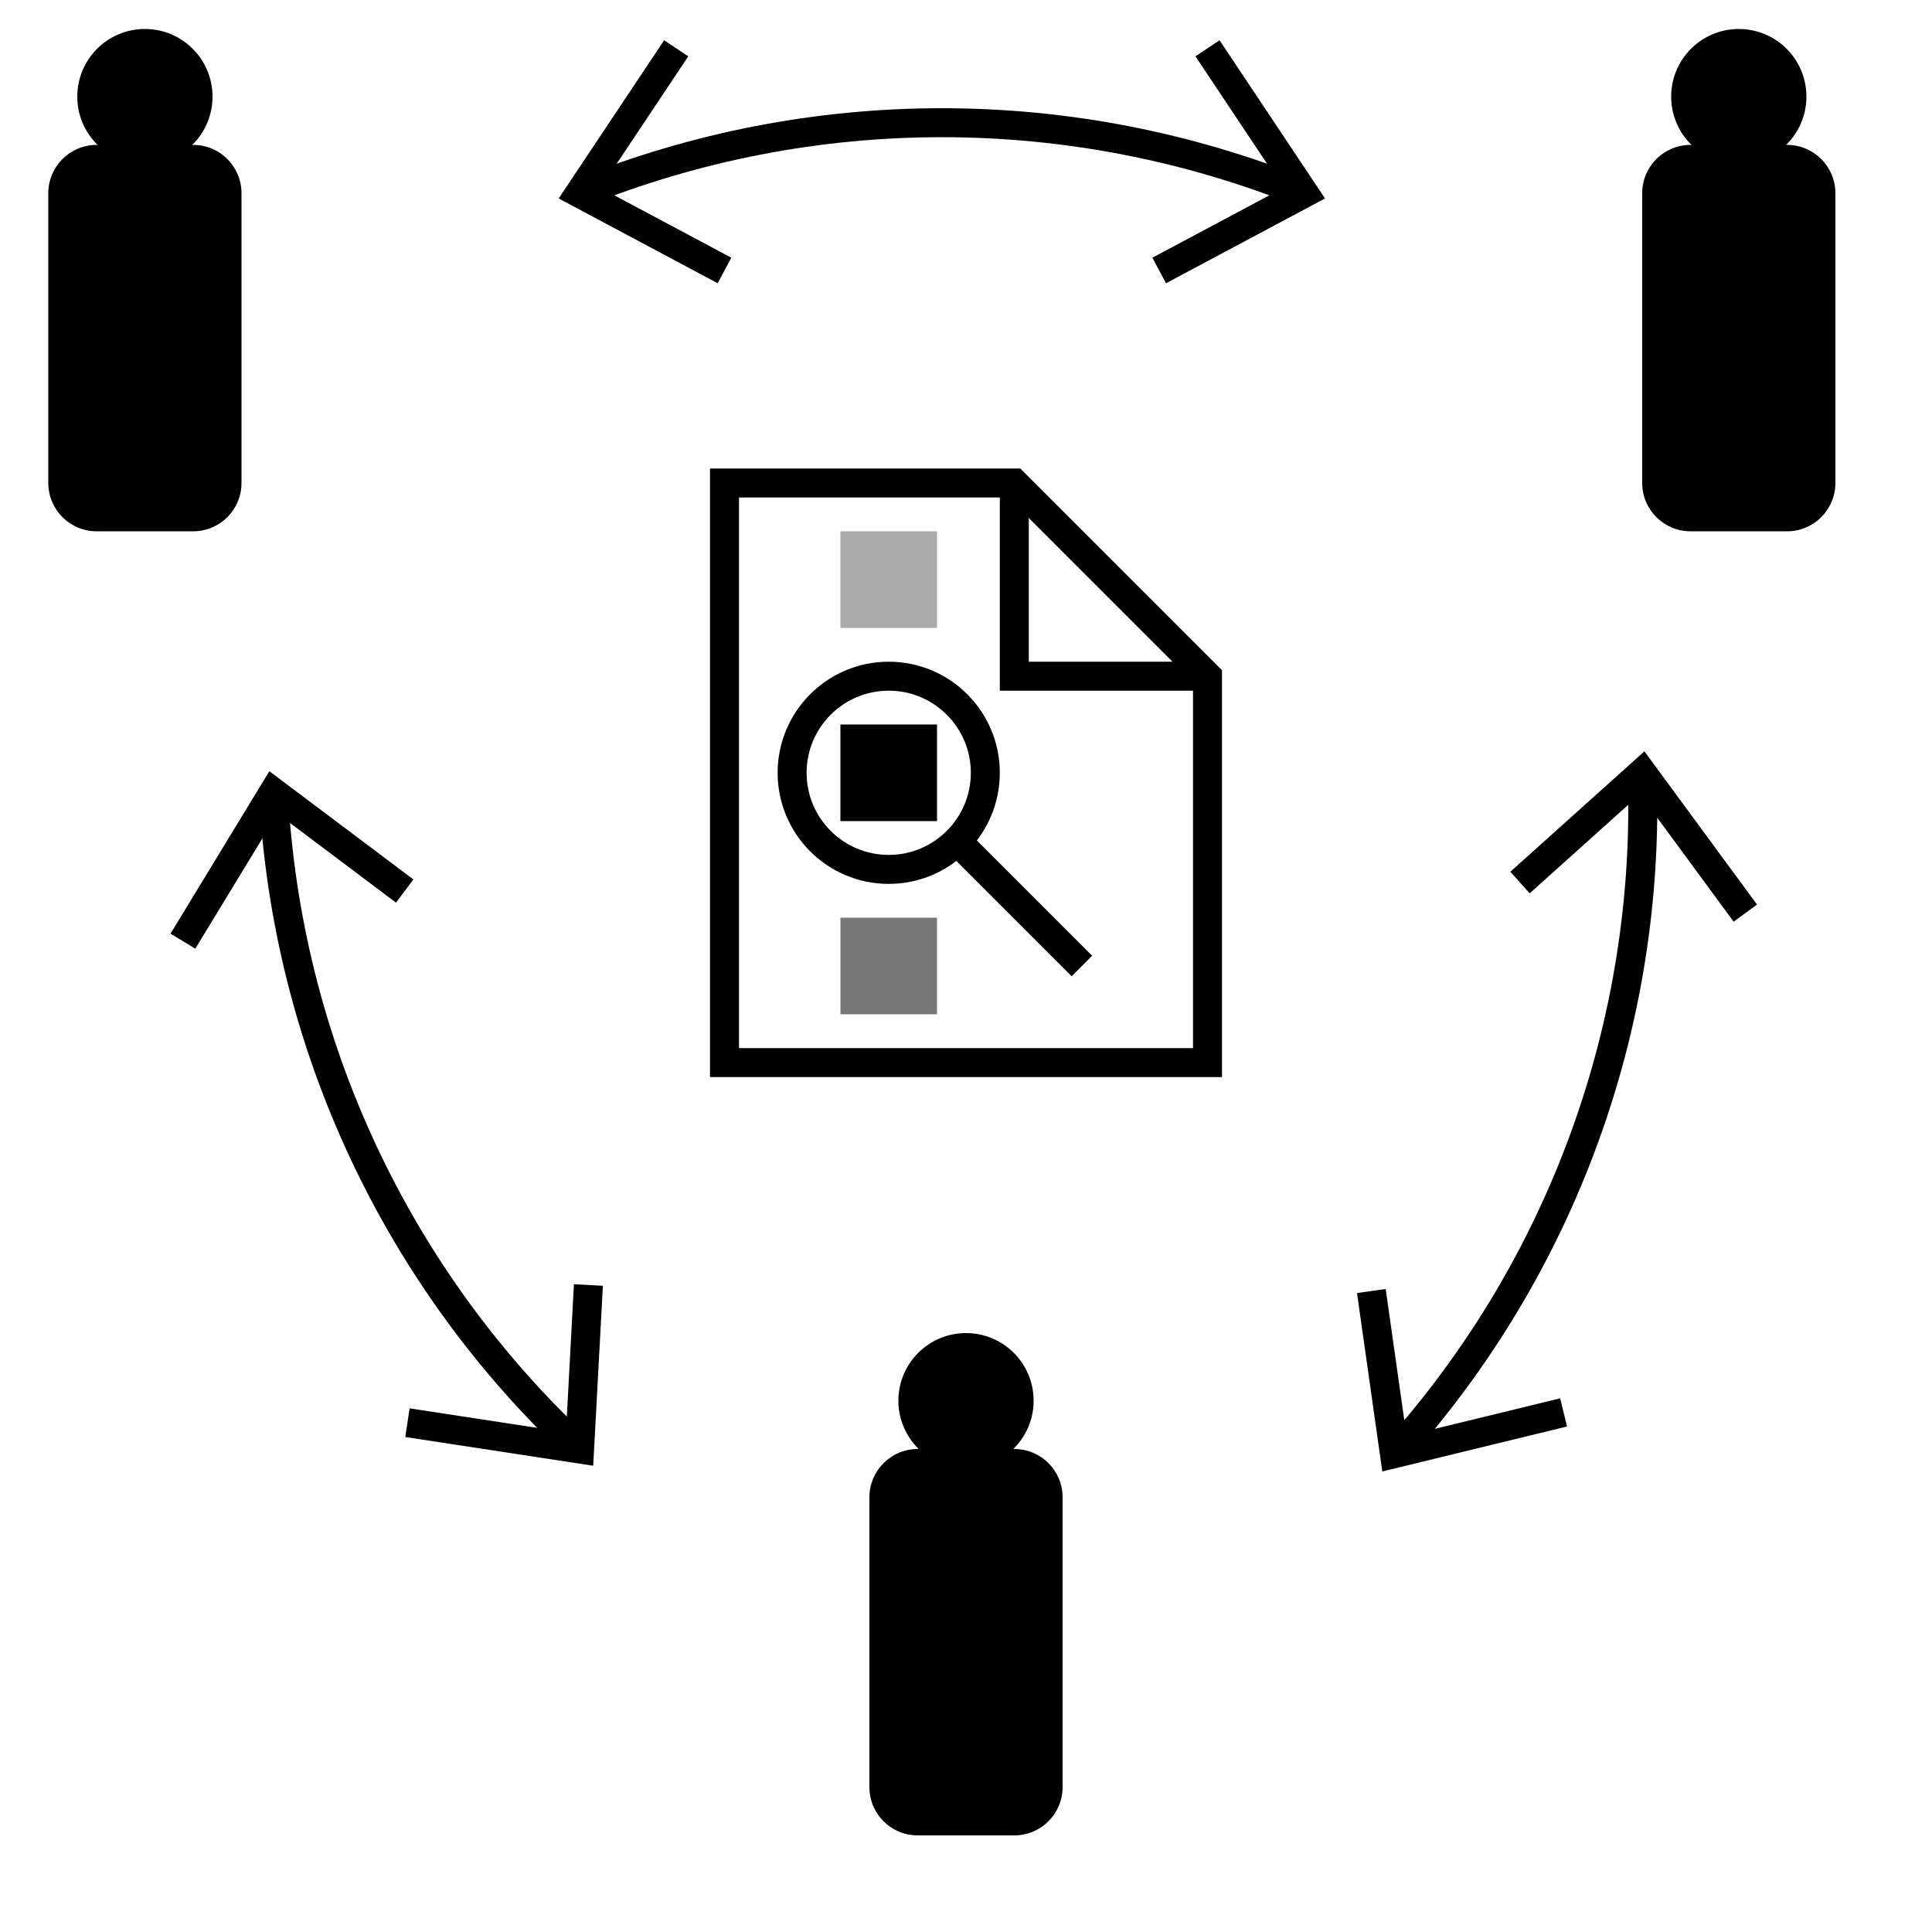
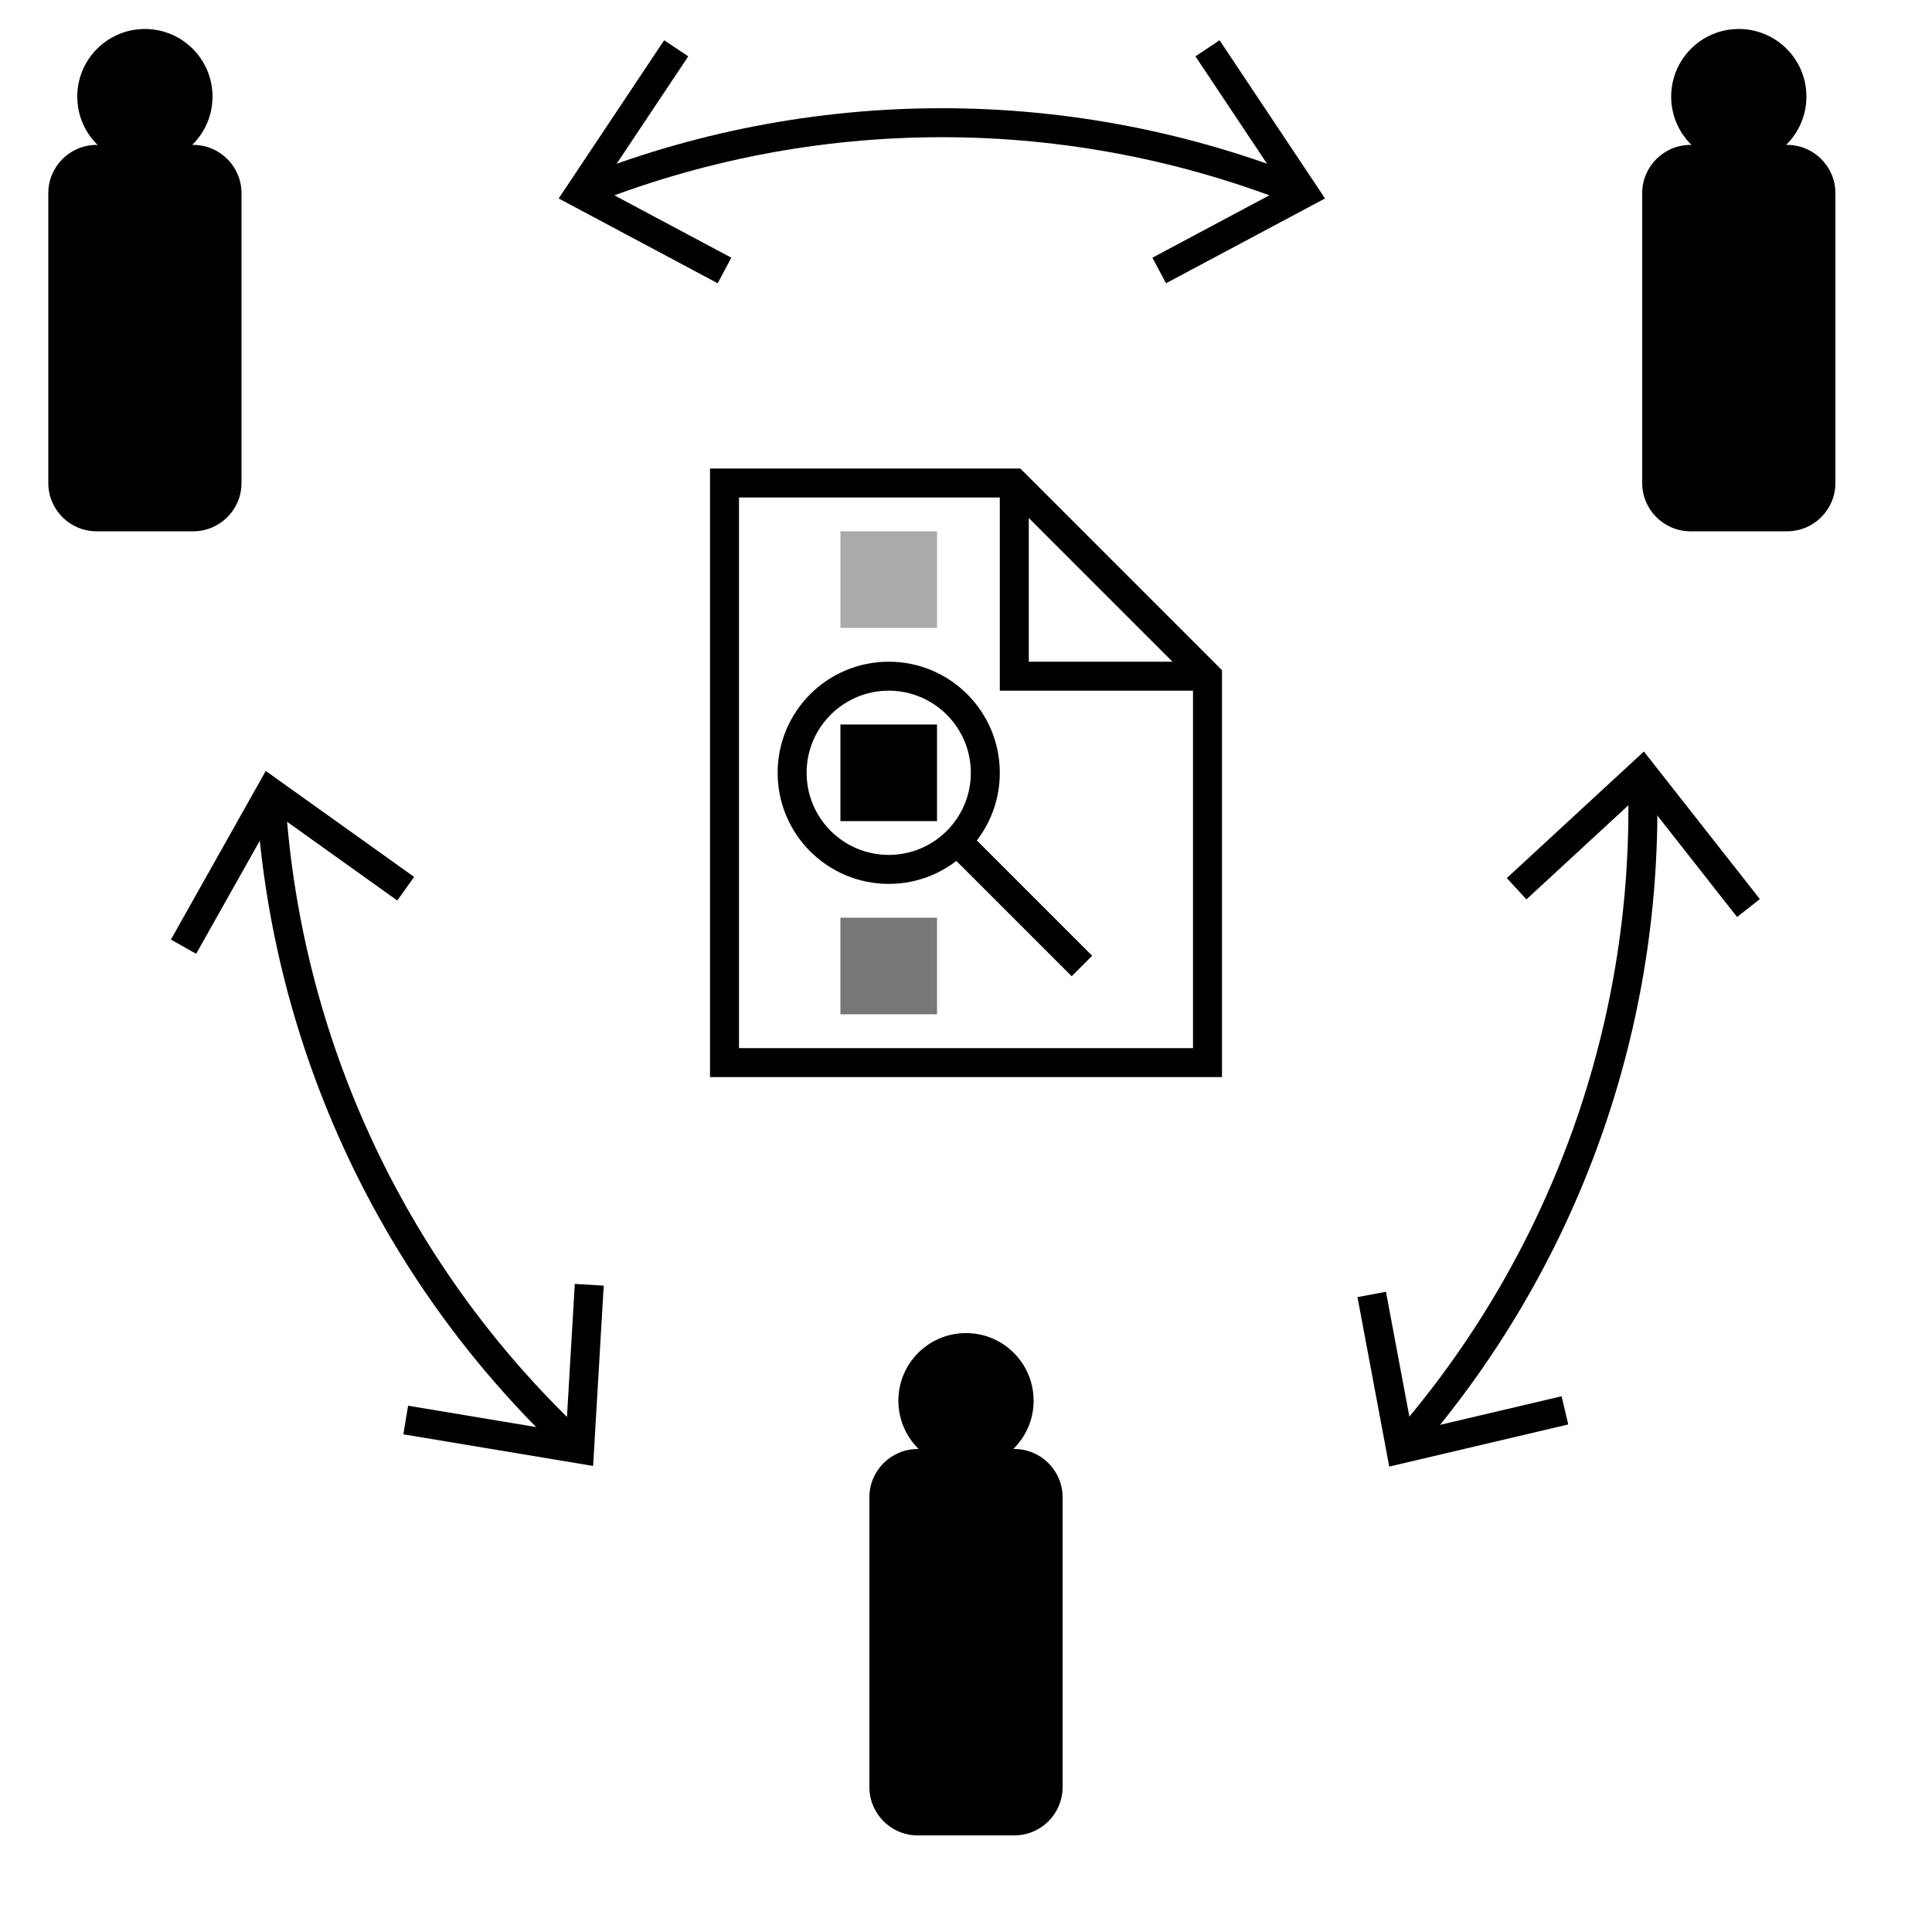
<svg xmlns="http://www.w3.org/2000/svg" width="200" height="200">
-   <defs>
-     <g id="person">
-       <rect x="0" y="0" rx="5" ry="5" width="20" height="40" fill="#000000" />
-       <circle cx="10" cy="-5" r="7" fill="#000000" />
-     </g>
-     <g id="arrow">
-       <path d="M 0 0 A 100 100 0 0 1 75 0" stroke="#000000" stroke-width="3" fill="none" />
-       <path d="M 10 -15 L 0 0 L 15 8" stroke="#000000" stroke-width="3" fill="none" />
-       <path d="M 65 -15 L 75 0 L 60 8" stroke="#000000" stroke-width="3" fill="none" />
-     </g>
-   </defs>
-   <use x="60" y="20" href="#arrow" />
-   <g transform="translate(170,80)">
-     <use x="0" y="0" href="#arrow" transform="rotate(110)" />
-   </g>
-   <g transform="translate(60,150)">
-     <use x="0" y="0" href="#arrow" transform="rotate(-115)" />
-   </g>
-   <use x="5" y="15" href="#person" />
-   <use x="90" y="150" href="#person" />
-   <use x="170" y="15" href="#person" />
+   <path d="M 60 20 A 100 100 0 0 1 135 20" stroke="#000000" stroke-width="3" fill="none" />
+   <path d="M 70 5 L 60 20 L 75 28" stroke="#000000" stroke-width="3" fill="none" />
+   <path d="M 125 5 L 135 20 L 120 28" stroke="#000000" stroke-width="3" fill="none" />
+   <path d="M 170 80 A 100 100 0 0 1 145 150" stroke="#000000" stroke-width="3" fill="none" />
+   <path d="M 157 92 L 170 80 L 181 94" stroke="#000000" stroke-width="3" fill="none" />
+   <path d="M 142 134 L 145 150 L 162 146" stroke="#000000" stroke-width="3" fill="none" />
+   <path d="M 28 82 A 100 100 0 0 0 60 150" stroke="#000000" stroke-width="3" fill="none" />
+   <path d="M 19 98 L 28 82 L 42 92" stroke="#000000" stroke-width="3" fill="none" />
+   <path d="M 42 147 L 60 150 L 61 133" stroke="#000000" stroke-width="3" fill="none" />
+   <rect x="5" y="15" rx="5" ry="5" width="20" height="40" fill="#000000" />
+   <circle cx="15" cy="10" r="7" fill="#000000" />
+   <rect x="90" y="150" rx="5" ry="5" width="20" height="40" fill="#000000" />
+   <circle cx="100" cy="145" r="7" fill="#000000" />
+   <rect x="170" y="15" rx="5" ry="5" width="20" height="40" fill="#000000" />
+   <circle cx="180" cy="10" r="7" fill="#000000" />
  <g transform="translate(75,50)">
    <path d="M 0 0 L 30 0 L 50 20 L 50 60 L 0 60 Z" stroke="#000000" stroke-width="3" fill="none" />
    <path d="M 30 0 L 30 20 L 50 20" stroke="#000000" stroke-width="3" fill="none" />
    <g transform="translate(17,30)">
      <circle r="10" cx="0" cy="0" stroke="#000000" stroke-width="3" fill="none" />
      <line x1="7" y1="7" x2="20" y2="20" stroke="#000000" stroke-width="3" />
    </g>
    <rect x="12" y="5" width="10" height="10" fill="#AAAAAA" />
    <rect x="12" y="25" width="10" height="10" fill="#000000" />
    <rect x="12" y="45" width="10" height="10" fill="#777777" />
  </g>
</svg>
